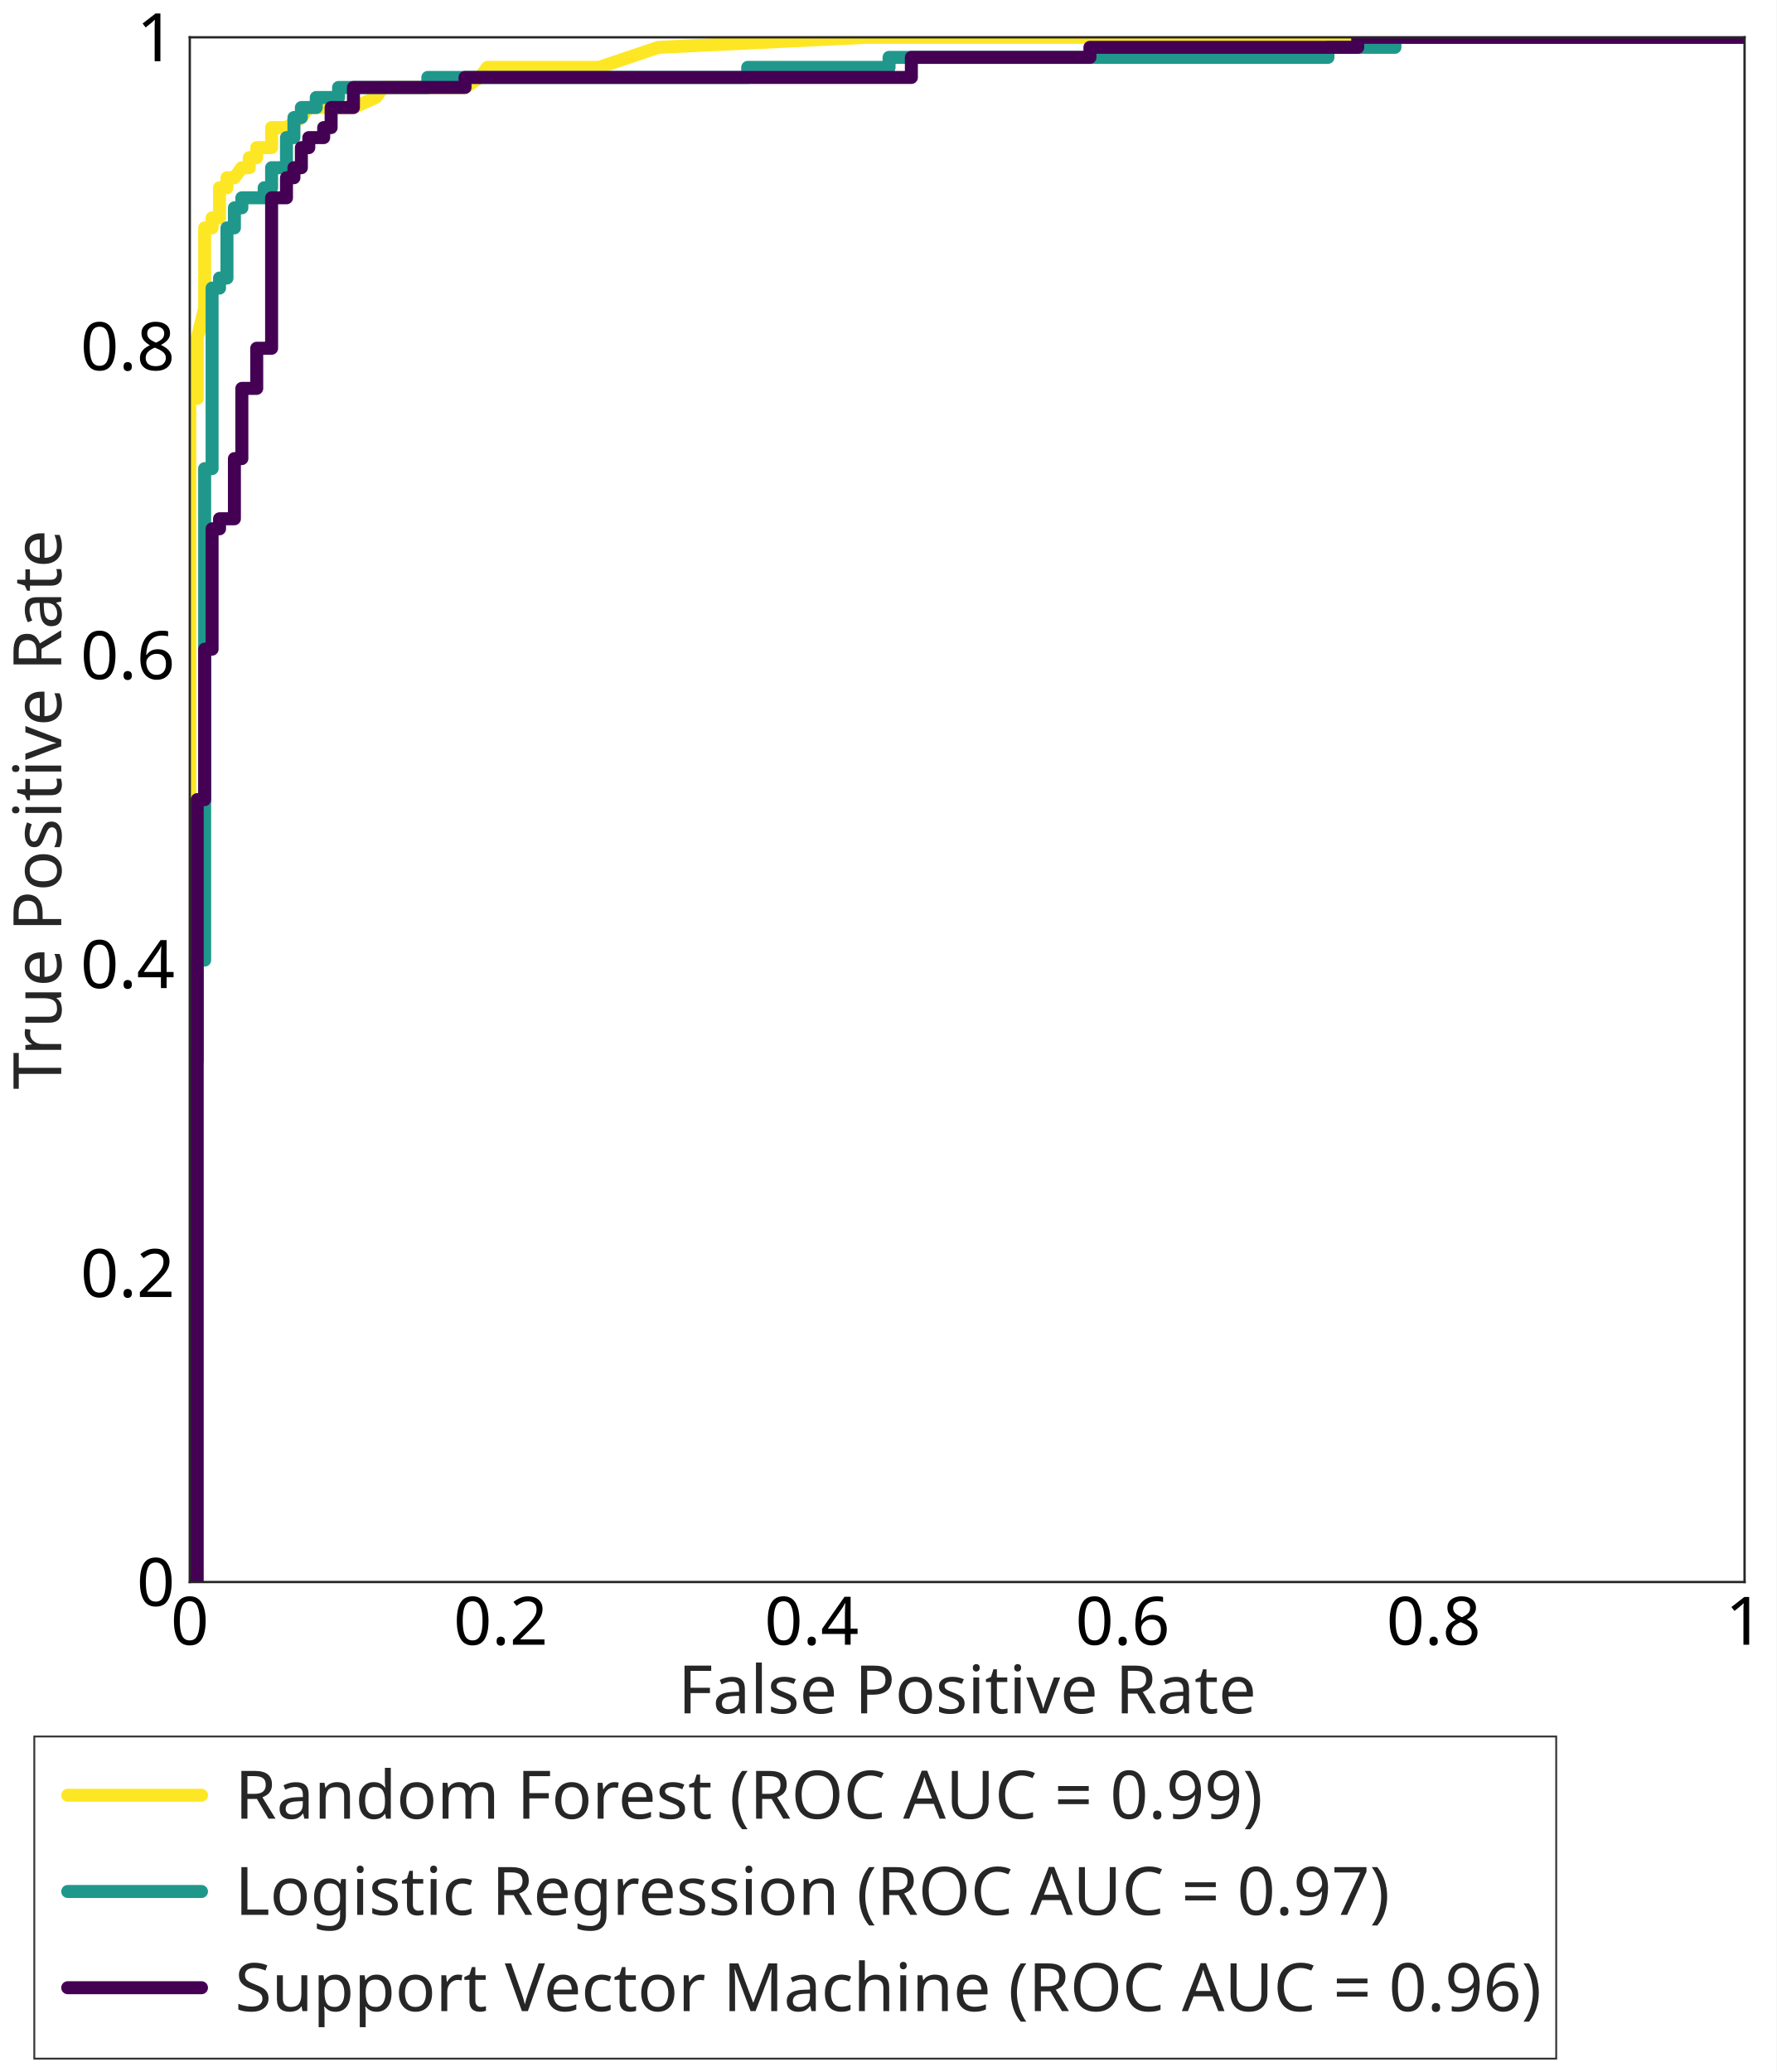
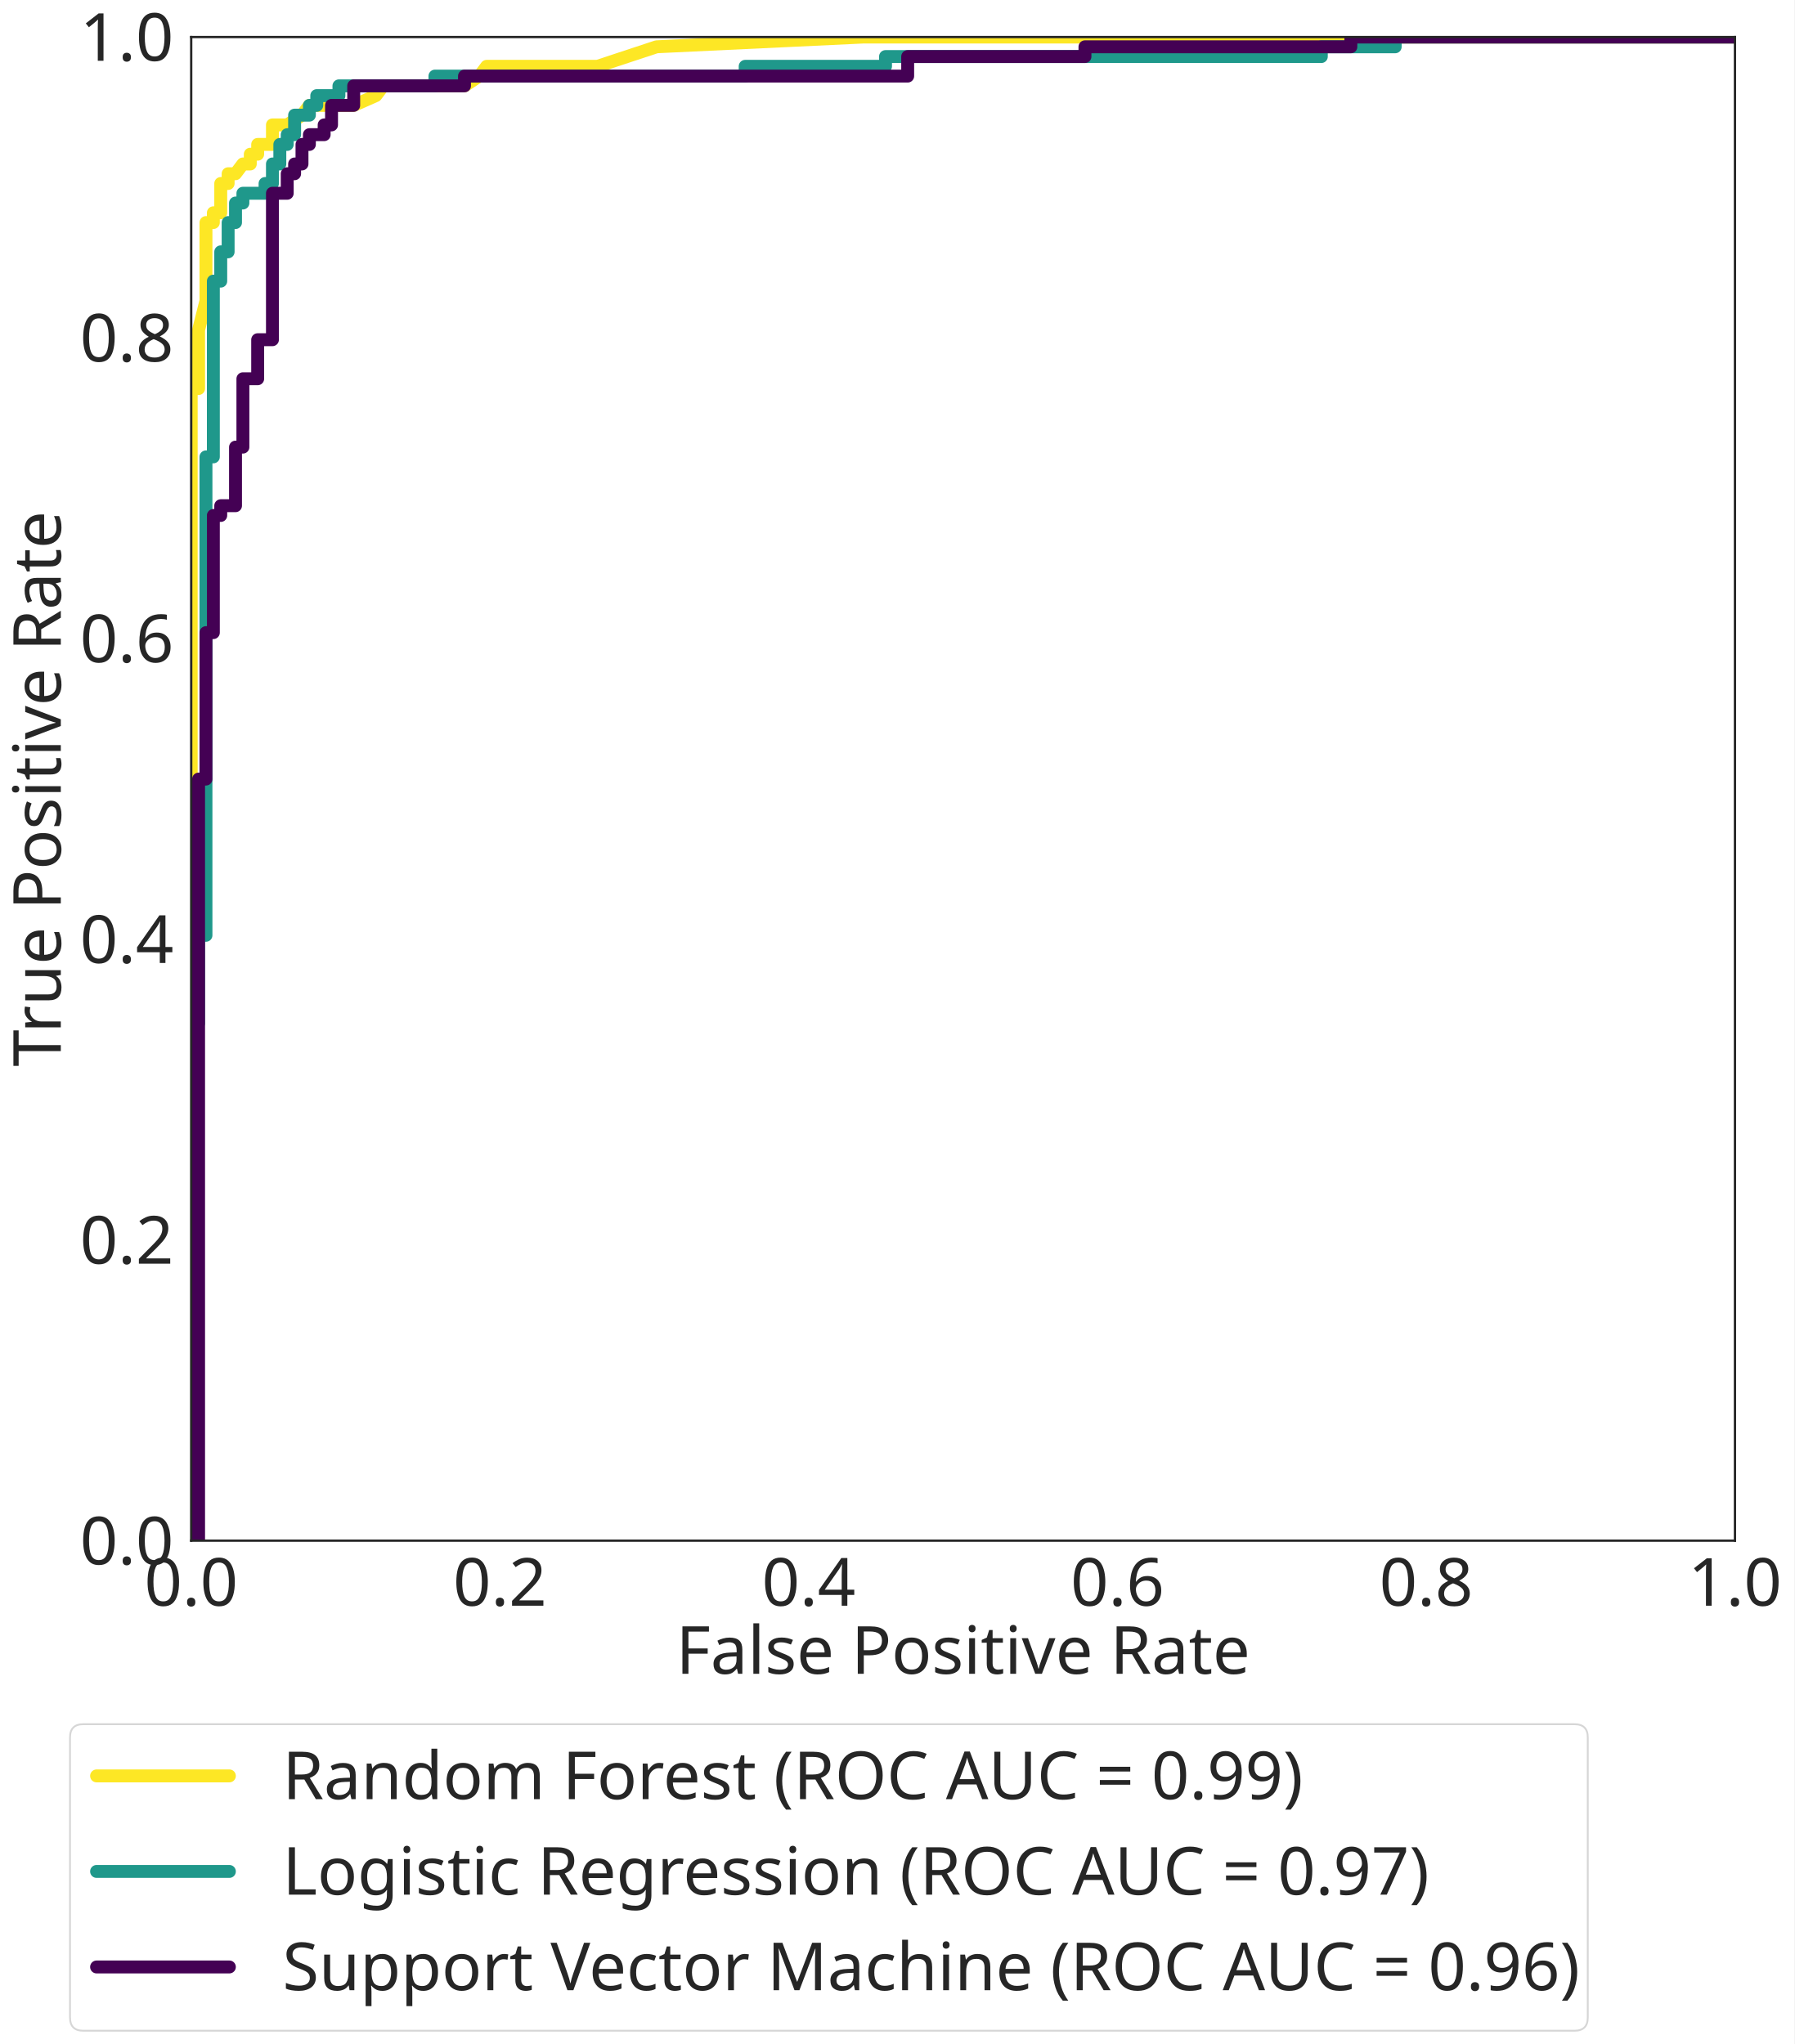
- <svg xmlns="http://www.w3.org/2000/svg" width="956.373pt" height="1115.463pt" viewBox="0 0 956.373 1115.463" version="1.1">
+ <svg xmlns="http://www.w3.org/2000/svg" width="972.883pt" height="1108.443pt" viewBox="0 0 972.883 1108.443" version="1.1">
  <defs>
    <style type="text/css">*{stroke-linejoin: round; stroke-linecap: butt}</style>
  </defs>
  <g id="figure_1">
    <g id="patch_1">
-       <path d="M 0 1115.463  L 956.373 1115.463  L 956.373 0  L 0 0  z " style="fill: #ffffff" />
+       <path d="M 0 1108.443  L 972.883 1108.443  L 972.883 0  L 0 0  z " style="fill: #ffffff" />
    </g>
    <g id="axes_1">
      <g id="patch_2">
-         <path d="M 102.163 851.684  L 939.163 851.684  L 939.163 20.084  L 102.163 20.084  z " style="fill: #ffffff" />
+         <path d="M 103.663 835.484  L 940.663 835.484  L 940.663 20.084  L 103.663 20.084  z " style="fill: #ffffff" />
      </g>
      <g id="matplotlib.axis_1">
        <g id="xtick_1">
          <g id="text_1">
-             <text style="font: 36px 'sans-serif'; text-anchor: middle" x="102.163" y="885.452" transform="rotate(-0, 102.1631, 885.4522)">0</text>
+             <text style="fill: #262626; font: 36px 'sans-serif'; text-anchor: middle" x="103.663" y="870.752" transform="rotate(-0, 103.6631, 870.7522)">0.0</text>
          </g>
        </g>
        <g id="xtick_2">
          <g id="text_2">
-             <text style="font: 36px 'sans-serif'; text-anchor: middle" x="269.563" y="885.452" transform="rotate(-0, 269.5631, 885.4522)">0.2</text>
+             <text style="fill: #262626; font: 36px 'sans-serif'; text-anchor: middle" x="271.063" y="870.752" transform="rotate(-0, 271.0631, 870.7522)">0.2</text>
          </g>
        </g>
        <g id="xtick_3">
          <g id="text_3">
-             <text style="font: 36px 'sans-serif'; text-anchor: middle" x="436.963" y="885.452" transform="rotate(-0, 436.9631, 885.4522)">0.4</text>
+             <text style="fill: #262626; font: 36px 'sans-serif'; text-anchor: middle" x="438.463" y="870.752" transform="rotate(-0, 438.4631, 870.7522)">0.4</text>
          </g>
        </g>
        <g id="xtick_4">
          <g id="text_4">
-             <text style="font: 36px 'sans-serif'; text-anchor: middle" x="604.363" y="885.452" transform="rotate(-0, 604.3631, 885.4522)">0.6</text>
+             <text style="fill: #262626; font: 36px 'sans-serif'; text-anchor: middle" x="605.863" y="870.752" transform="rotate(-0, 605.8631, 870.7522)">0.6</text>
          </g>
        </g>
        <g id="xtick_5">
          <g id="text_5">
-             <text style="font: 36px 'sans-serif'; text-anchor: middle" x="771.763" y="885.452" transform="rotate(-0, 771.7631, 885.4522)">0.8</text>
+             <text style="fill: #262626; font: 36px 'sans-serif'; text-anchor: middle" x="773.263" y="870.752" transform="rotate(-0, 773.2631, 870.7522)">0.8</text>
          </g>
        </g>
        <g id="xtick_6">
          <g id="text_6">
-             <text style="font: 36px 'sans-serif'; text-anchor: middle" x="939.163" y="885.452" transform="rotate(-0, 939.1631, 885.4522)">1</text>
+             <text style="fill: #262626; font: 36px 'sans-serif'; text-anchor: middle" x="940.663" y="870.752" transform="rotate(-0, 940.6631, 870.7522)">1.0</text>
          </g>
        </g>
-         <g id="xtick_7" />
-         <g id="xtick_8" />
-         <g id="xtick_9" />
-         <g id="xtick_10" />
-         <g id="xtick_11" />
-         <g id="xtick_12" />
-         <g id="xtick_13" />
-         <g id="xtick_14" />
-         <g id="xtick_15" />
-         <g id="xtick_16" />
-         <g id="xtick_17" />
-         <g id="xtick_18" />
-         <g id="xtick_19" />
-         <g id="xtick_20" />
-         <g id="xtick_21" />
        <g id="text_7">
-           <text style="fill: #262626; font: 36px 'sans-serif'; text-anchor: middle" x="520.663" y="922.375" transform="rotate(-0, 520.6631, 922.3753)">False Positive Rate</text>
+           <text style="fill: #262626; font: 36px 'sans-serif'; text-anchor: middle" x="522.163" y="907.675" transform="rotate(-0, 522.1631, 907.6753)">False Positive Rate</text>
        </g>
      </g>
      <g id="matplotlib.axis_2">
        <g id="ytick_1">
          <g id="text_8">
-             <text style="font: 36px 'sans-serif'; text-anchor: end" x="94.163" y="864.568" transform="rotate(-0, 94.16312, 864.5681)">0</text>
+             <text style="fill: #262626; font: 36px 'sans-serif'; text-anchor: end" x="94.163" y="848.368" transform="rotate(-0, 94.16312, 848.3681)">0.0</text>
          </g>
        </g>
        <g id="ytick_2">
          <g id="text_9">
-             <text style="font: 36px 'sans-serif'; text-anchor: end" x="94.163" y="698.248" transform="rotate(-0, 94.16312, 698.2481)">0.2</text>
+             <text style="fill: #262626; font: 36px 'sans-serif'; text-anchor: end" x="94.163" y="685.288" transform="rotate(-0, 94.16312, 685.2881)">0.2</text>
          </g>
        </g>
        <g id="ytick_3">
          <g id="text_10">
-             <text style="font: 36px 'sans-serif'; text-anchor: end" x="94.163" y="531.928" transform="rotate(-0, 94.16312, 531.9281)">0.4</text>
+             <text style="fill: #262626; font: 36px 'sans-serif'; text-anchor: end" x="94.163" y="522.208" transform="rotate(-0, 94.16312, 522.2081)">0.4</text>
          </g>
        </g>
        <g id="ytick_4">
          <g id="text_11">
-             <text style="font: 36px 'sans-serif'; text-anchor: end" x="94.163" y="365.608" transform="rotate(-0, 94.16312, 365.6081)">0.6</text>
+             <text style="fill: #262626; font: 36px 'sans-serif'; text-anchor: end" x="94.163" y="359.128" transform="rotate(-0, 94.16312, 359.1281)">0.6</text>
          </g>
        </g>
        <g id="ytick_5">
          <g id="text_12">
-             <text style="font: 36px 'sans-serif'; text-anchor: end" x="94.163" y="199.288" transform="rotate(-0, 94.16312, 199.2881)">0.8</text>
+             <text style="fill: #262626; font: 36px 'sans-serif'; text-anchor: end" x="94.163" y="196.048" transform="rotate(-0, 94.16312, 196.0481)">0.8</text>
          </g>
        </g>
        <g id="ytick_6">
          <g id="text_13">
-             <text style="font: 36px 'sans-serif'; text-anchor: end" x="94.163" y="32.968" transform="rotate(-0, 94.16312, 32.96813)">1</text>
+             <text style="fill: #262626; font: 36px 'sans-serif'; text-anchor: end" x="94.163" y="32.968" transform="rotate(-0, 94.16312, 32.96813)">1.0</text>
          </g>
        </g>
-         <g id="ytick_7" />
-         <g id="ytick_8" />
-         <g id="ytick_9" />
-         <g id="ytick_10" />
-         <g id="ytick_11" />
-         <g id="ytick_12" />
-         <g id="ytick_13" />
-         <g id="ytick_14" />
-         <g id="ytick_15" />
-         <g id="ytick_16" />
-         <g id="ytick_17" />
-         <g id="ytick_18" />
-         <g id="ytick_19" />
-         <g id="ytick_20" />
-         <g id="ytick_21" />
        <g id="text_14">
-           <text style="fill: #262626; font: 36px 'sans-serif'; text-anchor: middle" x="32.968" y="435.884" transform="rotate(-90, 32.96813, 435.8841)">True Positive Rate</text>
+           <text style="fill: #262626; font: 36px 'sans-serif'; text-anchor: middle" x="32.968" y="427.784" transform="rotate(-90, 32.96813, 427.7841)">True Positive Rate</text>
        </g>
      </g>
      <g id="line2d_1">
-         <path d="M 102.163 851.684  L 102.163 678.884  L 102.163 554.684  L 102.163 506.084  L 102.163 430.484  L 102.163 419.684  L 102.163 392.684  L 102.163 349.484  L 102.163 317.084  L 102.163 300.884  L 102.163 273.884  L 102.163 268.484  L 102.163 241.484  L 102.163 230.684  L 102.163 214.484  L 106.168 214.484  L 106.168 192.884  L 106.168 182.084  L 110.173 165.884  L 110.173 122.684  L 114.177 122.684  L 114.177 117.284  L 118.182 117.284  L 118.182 101.084  L 122.187 101.084  L 122.187 95.684  L 126.192 95.684  L 130.197 90.284  L 134.201 90.284  L 134.201 84.884  L 138.206 84.884  L 138.206 79.484  L 146.216 79.484  L 146.216 68.684  L 154.225 68.684  L 162.235 63.284  L 166.24 57.884  L 190.268 57.884  L 202.283 52.484  L 206.288 47.084  L 214.297 47.084  L 222.307 47.084  L 226.311 47.084  L 238.326 47.084  L 246.335 47.084  L 250.34 47.084  L 258.35 41.684  L 262.355 36.284  L 286.383 36.284  L 322.426 36.284  L 354.465 25.484  L 466.599 20.084  L 939.163 20.084  " clip-path="url(#p941423eed6)" style="fill: none; stroke: #fde725; stroke-width: 7; stroke-linecap: round" />
+         <path d="M 103.663 835.484  L 103.663 666.05  L 103.663 544.27  L 103.663 496.617  L 103.663 422.489  L 103.663 411.9  L 103.663 385.426  L 103.663 343.067  L 103.663 311.298  L 103.663 295.414  L 103.663 268.94  L 103.663 263.645  L 103.663 237.171  L 103.663 226.581  L 103.663 210.697  L 107.668 210.697  L 107.668 189.518  L 107.668 178.928  L 111.673 163.044  L 111.673 120.685  L 115.677 120.685  L 115.677 115.391  L 119.682 115.391  L 119.682 99.506  L 123.687 99.506  L 123.687 94.211  L 127.692 94.211  L 131.697 88.917  L 135.701 88.917  L 135.701 83.622  L 139.706 83.622  L 139.706 78.327  L 147.716 78.327  L 147.716 67.737  L 155.725 67.737  L 163.735 62.443  L 167.74 57.148  L 191.768 57.148  L 203.783 51.853  L 207.788 46.558  L 215.797 46.558  L 223.807 46.558  L 227.811 46.558  L 239.826 46.558  L 247.835 46.558  L 251.84 46.558  L 259.85 41.263  L 263.855 35.968  L 287.883 35.968  L 323.926 35.968  L 355.965 25.379  L 468.099 20.084  L 940.663 20.084  " clip-path="url(#p69bb0096b2)" style="fill: none; stroke: #fde725; stroke-width: 7; stroke-linecap: round" />
      </g>
      <g id="line2d_2">
-         <path d="M 102.163 851.684  L 102.163 846.284  L 102.163 570.884  L 106.168 570.884  L 106.168 516.884  L 110.173 516.884  L 110.173 252.284  L 114.177 252.284  L 114.177 155.084  L 118.182 155.084  L 118.182 149.684  L 122.187 149.684  L 122.187 122.684  L 126.192 122.684  L 126.192 111.884  L 130.197 111.884  L 130.197 106.484  L 142.211 106.484  L 142.211 101.084  L 146.216 101.084  L 146.216 90.284  L 154.225 90.284  L 154.225 74.084  L 158.23 74.084  L 158.23 63.284  L 162.235 63.284  L 162.235 57.884  L 170.244 57.884  L 170.244 52.484  L 182.259 52.484  L 182.259 47.084  L 230.316 47.084  L 230.316 41.684  L 402.522 41.684  L 402.522 36.284  L 478.613 36.284  L 478.613 30.884  L 714.895 30.884  L 714.895 25.484  L 750.938 25.484  L 750.938 20.084  L 939.163 20.084  " clip-path="url(#p941423eed6)" style="fill: none; stroke: #1f988b; stroke-width: 7; stroke-linecap: round" />
+         <path d="M 103.663 835.484  L 103.663 830.189  L 103.663 554.859  L 107.668 554.859  L 107.668 507.206  L 111.673 507.206  L 111.673 247.761  L 115.677 247.761  L 115.677 152.454  L 119.682 152.454  L 119.682 136.57  L 123.687 136.57  L 123.687 120.685  L 127.692 120.685  L 127.692 110.096  L 131.697 110.096  L 131.697 104.801  L 143.711 104.801  L 143.711 99.506  L 147.716 99.506  L 147.716 88.917  L 151.721 88.917  L 151.721 78.327  L 155.725 78.327  L 155.725 73.032  L 159.73 73.032  L 159.73 62.443  L 167.74 62.443  L 167.74 57.148  L 171.744 57.148  L 171.744 51.853  L 183.759 51.853  L 183.759 46.558  L 235.821 46.558  L 235.821 41.263  L 404.022 41.263  L 404.022 35.968  L 480.113 35.968  L 480.113 30.674  L 716.395 30.674  L 716.395 25.379  L 756.443 25.379  L 756.443 20.084  L 940.663 20.084  " clip-path="url(#p69bb0096b2)" style="fill: none; stroke: #1f988b; stroke-width: 7; stroke-linecap: round" />
      </g>
      <g id="line2d_3">
-         <path d="M 102.163 851.684  L 106.168 851.684  L 106.168 430.484  L 110.173 430.484  L 110.173 349.484  L 114.177 349.484  L 114.177 284.684  L 118.182 284.684  L 118.182 279.284  L 126.192 279.284  L 126.192 246.884  L 130.197 246.884  L 130.197 209.084  L 138.206 209.084  L 138.206 187.484  L 146.216 187.484  L 146.216 106.484  L 154.225 106.484  L 154.225 95.684  L 158.23 95.684  L 158.23 90.284  L 162.235 90.284  L 162.235 79.484  L 166.24 79.484  L 166.24 74.084  L 174.249 74.084  L 174.249 68.684  L 178.254 68.684  L 178.254 57.884  L 190.268 57.884  L 190.268 47.084  L 250.34 47.084  L 250.34 41.684  L 490.627 41.684  L 490.627 30.884  L 586.742 30.884  L 586.742 25.484  L 730.914 25.484  L 730.914 20.084  L 939.163 20.084  " clip-path="url(#p941423eed6)" style="fill: none; stroke: #440154; stroke-width: 7; stroke-linecap: round" />
+         <path d="M 103.663 835.484  L 107.668 835.484  L 107.668 422.489  L 111.673 422.489  L 111.673 343.067  L 115.677 343.067  L 115.677 279.53  L 119.682 279.53  L 119.682 274.235  L 127.692 274.235  L 127.692 242.466  L 131.697 242.466  L 131.697 205.402  L 139.706 205.402  L 139.706 184.223  L 147.716 184.223  L 147.716 104.801  L 155.725 104.801  L 155.725 94.211  L 159.73 94.211  L 159.73 88.917  L 163.735 88.917  L 163.735 78.327  L 167.74 78.327  L 167.74 73.032  L 175.749 73.032  L 175.749 67.737  L 179.754 67.737  L 179.754 57.148  L 191.768 57.148  L 191.768 46.558  L 251.84 46.558  L 251.84 41.263  L 492.127 41.263  L 492.127 30.674  L 588.242 30.674  L 588.242 25.379  L 732.414 25.379  L 732.414 20.084  L 940.663 20.084  " clip-path="url(#p69bb0096b2)" style="fill: none; stroke: #440154; stroke-width: 7; stroke-linecap: round" />
      </g>
      <g id="patch_3">
-         <path d="M 102.163 851.684  L 102.163 20.084  " style="fill: none; stroke: #262626; stroke-width: 1.25; stroke-linejoin: miter; stroke-linecap: square" />
+         <path d="M 103.663 835.484  L 103.663 20.084  " style="fill: none; stroke: #262626; stroke-width: 1.25; stroke-linejoin: miter; stroke-linecap: square" />
      </g>
      <g id="patch_4">
-         <path d="M 939.163 851.684  L 939.163 20.084  " style="fill: none; stroke: #262626; stroke-width: 1.25; stroke-linejoin: miter; stroke-linecap: square" />
+         <path d="M 940.663 835.484  L 940.663 20.084  " style="fill: none; stroke: #262626; stroke-width: 1.25; stroke-linejoin: miter; stroke-linecap: square" />
      </g>
      <g id="patch_5">
-         <path d="M 102.163 851.684  L 939.163 851.684  " style="fill: none; stroke: #262626; stroke-width: 1.25; stroke-linejoin: miter; stroke-linecap: square" />
+         <path d="M 103.663 835.484  L 940.663 835.484  " style="fill: none; stroke: #262626; stroke-width: 1.25; stroke-linejoin: miter; stroke-linecap: square" />
      </g>
      <g id="patch_6">
-         <path d="M 102.163 20.084  L 939.163 20.084  " style="fill: none; stroke: #262626; stroke-width: 1.25; stroke-linejoin: miter; stroke-linecap: square" />
+         <path d="M 103.663 20.084  L 940.663 20.084  " style="fill: none; stroke: #262626; stroke-width: 1.25; stroke-linejoin: miter; stroke-linecap: square" />
      </g>
      <g id="legend_1">
        <g id="patch_7">
-           <path d="M 18.463 1108.263  L 837.761 1108.263  L 837.761 934.844  L 18.463 934.844  z " style="fill: #ffffff; opacity: 0.8; stroke: #000000; stroke-linejoin: miter" />
+           <path d="M 45.163 1101.243  L 853.661 1101.243  Q 860.861 1101.243 860.861 1094.043  L 860.861 942.224  Q 860.861 935.024 853.661 935.024  L 45.163 935.024  Q 37.963 935.024 37.963 942.224  L 37.963 1094.043  Q 37.963 1101.243 45.163 1101.243  z " style="fill: #ffffff; opacity: 0.8; stroke: #cccccc; stroke-linejoin: miter" />
        </g>
        <g id="line2d_4">
-           <path d="M 36.463 966.473  L 72.463 966.473  L 108.463 966.473  " style="fill: none; stroke: #fde725; stroke-width: 7; stroke-linecap: round" />
+           <path d="M 52.363 963.053  L 88.363 963.053  L 124.363 963.053  " style="fill: none; stroke: #fde725; stroke-width: 7; stroke-linecap: round" />
        </g>
        <g id="text_15">
-           <text style="fill: #262626; font: 36px 'sans-serif'; text-anchor: start" x="126.463" y="979.073" transform="rotate(-0, 126.4631, 979.0734)">Random Forest (ROC AUC = 0.99)</text>
+           <text style="fill: #262626; font: 36px 'sans-serif'; text-anchor: start" x="153.163" y="975.653" transform="rotate(-0, 153.1631, 975.6534)">Random Forest (ROC AUC = 0.99)</text>
        </g>
        <g id="line2d_5">
-           <path d="M 36.463 1018.28  L 72.463 1018.28  L 108.463 1018.28  " style="fill: none; stroke: #1f988b; stroke-width: 7; stroke-linecap: round" />
+           <path d="M 52.363 1014.86  L 88.363 1014.86  L 124.363 1014.86  " style="fill: none; stroke: #1f988b; stroke-width: 7; stroke-linecap: round" />
        </g>
        <g id="text_16">
-           <text style="fill: #262626; font: 36px 'sans-serif'; text-anchor: start" x="126.463" y="1030.88" transform="rotate(-0, 126.4631, 1030.88)">Logistic Regression (ROC AUC = 0.97)</text>
+           <text style="fill: #262626; font: 36px 'sans-serif'; text-anchor: start" x="153.163" y="1027.46" transform="rotate(-0, 153.1631, 1027.46)">Logistic Regression (ROC AUC = 0.97)</text>
        </g>
        <g id="line2d_6">
-           <path d="M 36.463 1070.086  L 72.463 1070.086  L 108.463 1070.086  " style="fill: none; stroke: #440154; stroke-width: 7; stroke-linecap: round" />
+           <path d="M 52.363 1066.666  L 88.363 1066.666  L 124.363 1066.666  " style="fill: none; stroke: #440154; stroke-width: 7; stroke-linecap: round" />
        </g>
        <g id="text_17">
-           <text style="fill: #262626; font: 36px 'sans-serif'; text-anchor: start" x="126.463" y="1082.686" transform="rotate(-0, 126.4631, 1082.686)">Support Vector Machine (ROC AUC = 0.96)</text>
+           <text style="fill: #262626; font: 36px 'sans-serif'; text-anchor: start" x="153.163" y="1079.266" transform="rotate(-0, 153.1631, 1079.266)">Support Vector Machine (ROC AUC = 0.96)</text>
        </g>
      </g>
    </g>
  </g>
  <defs>
-     <clipPath id="p941423eed6">
-       <rect x="102.163" y="20.084" width="837" height="831.6" />
+     <clipPath id="p69bb0096b2">
+       <rect x="103.663" y="20.084" width="837" height="815.4" />
    </clipPath>
  </defs>
</svg>
